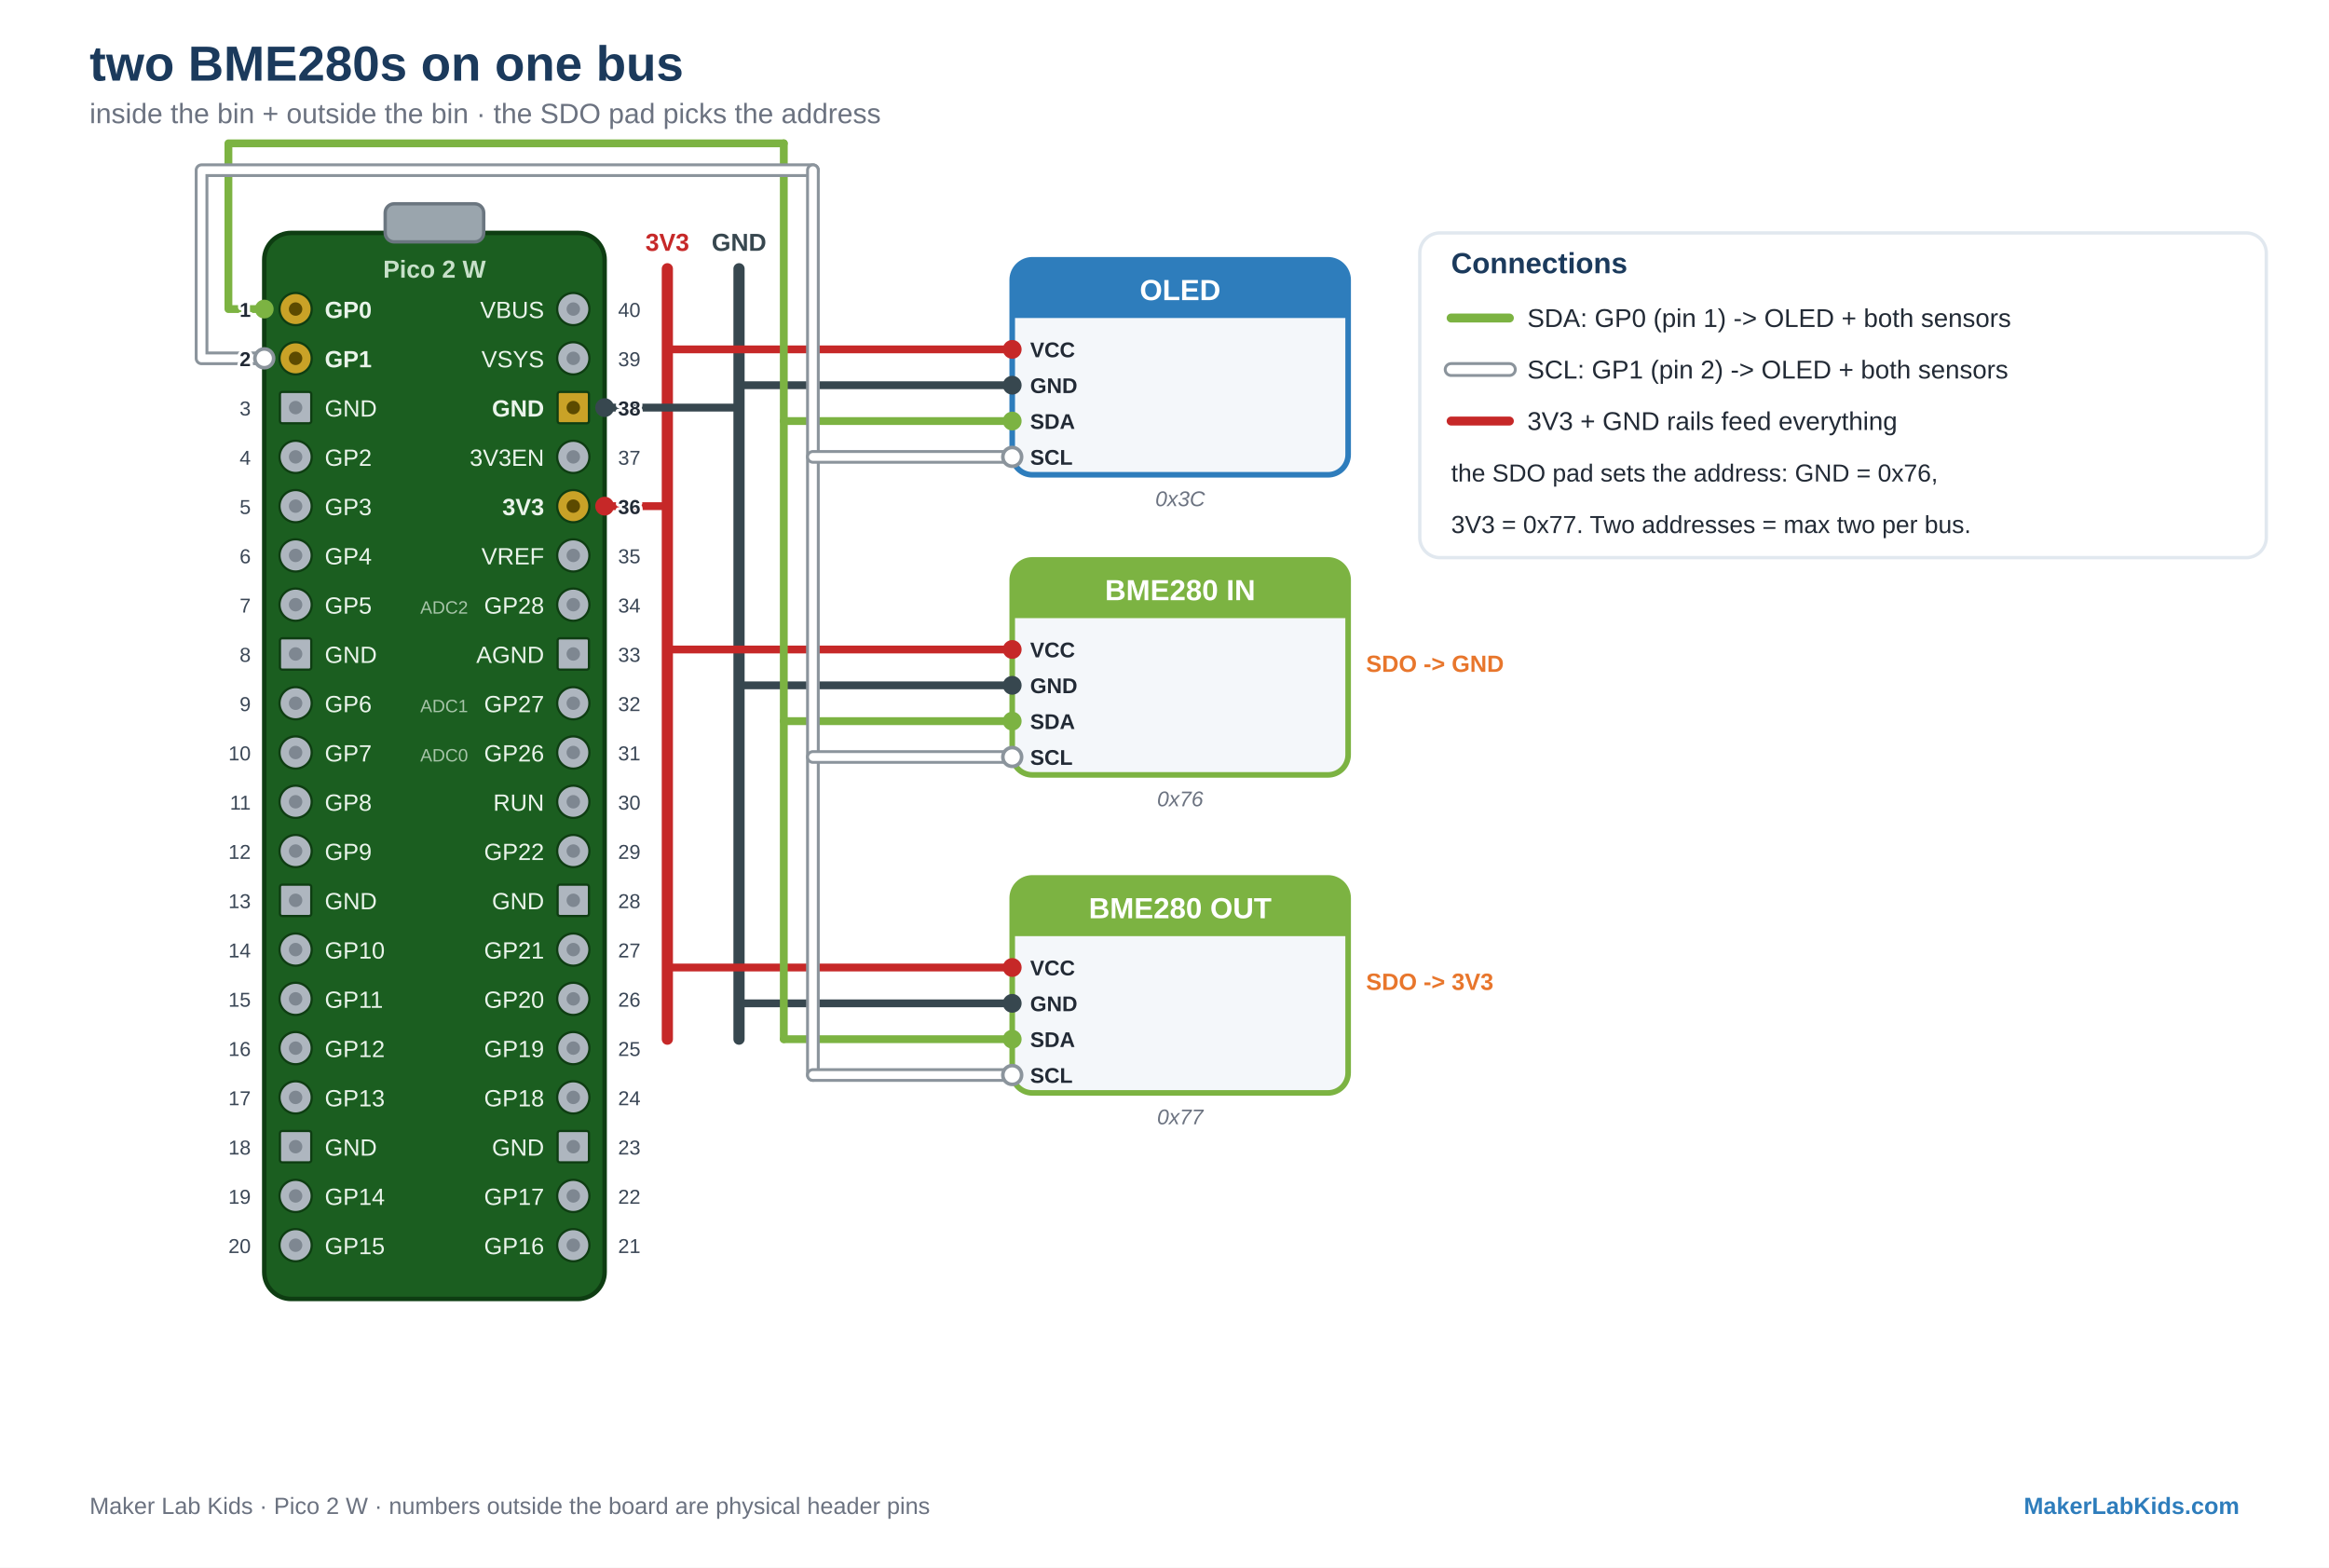
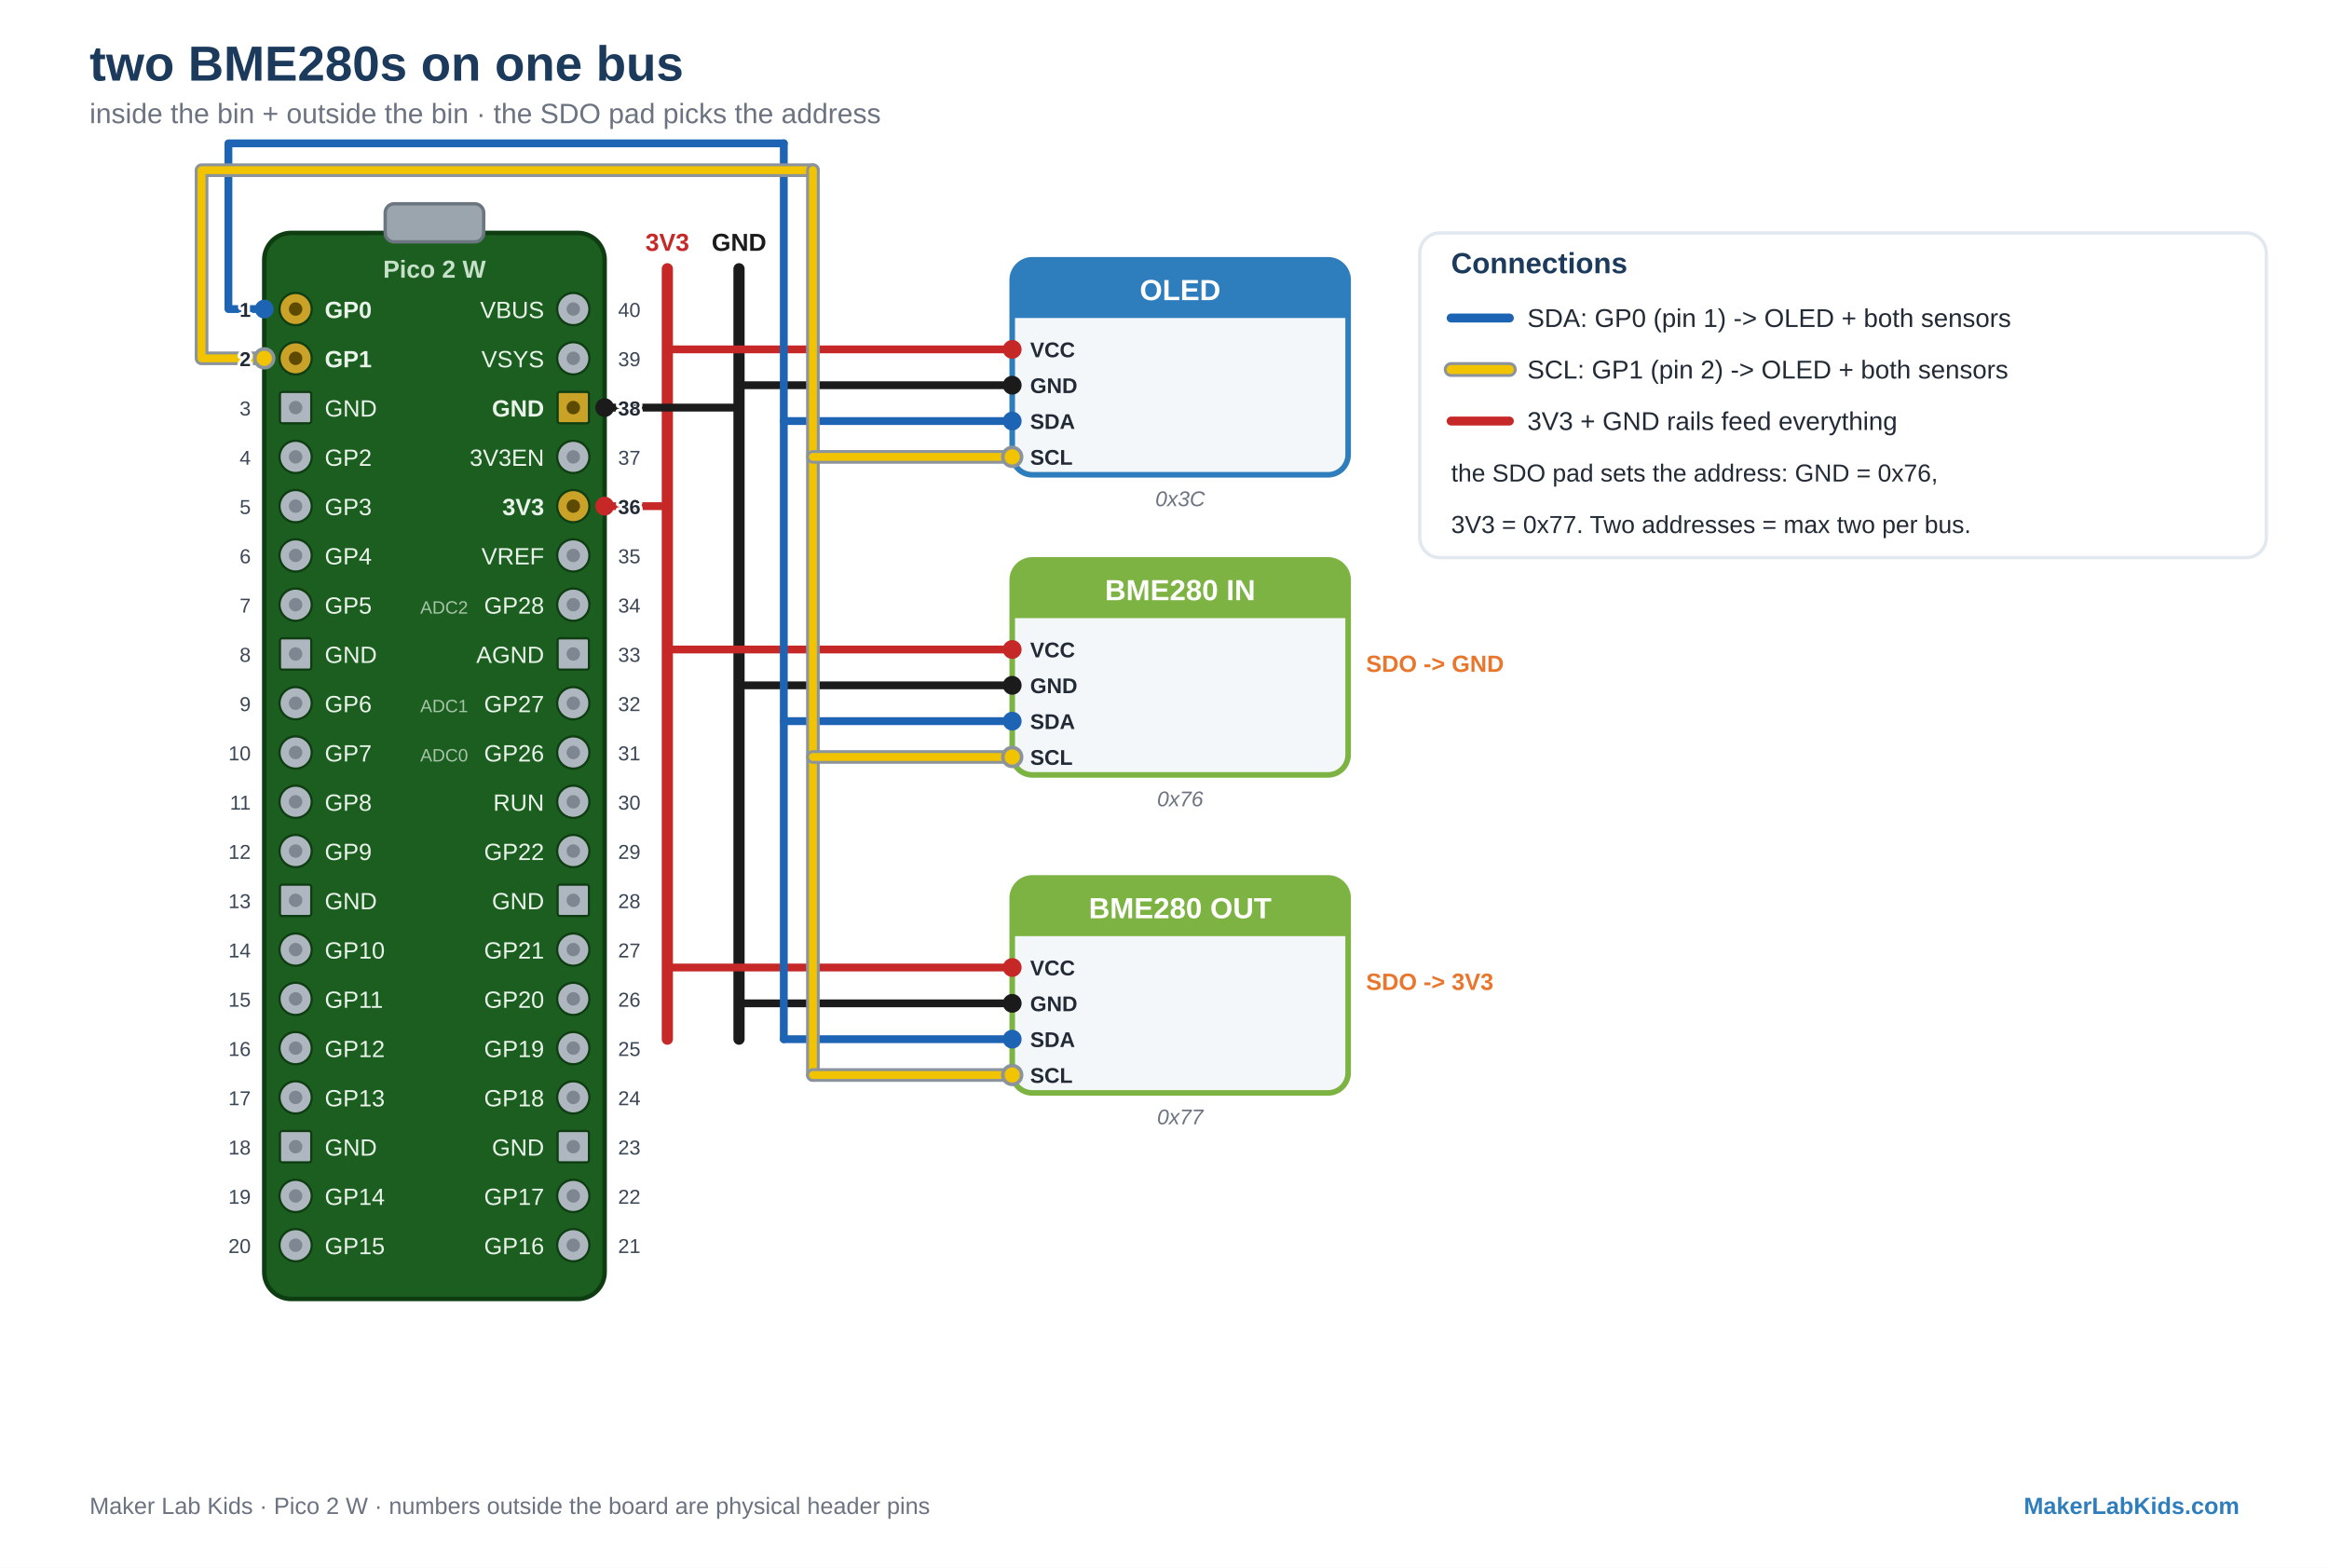
<svg xmlns="http://www.w3.org/2000/svg" viewBox="0 0 1040 700" font-family="Arial, Helvetica, sans-serif">
  <rect width="1040" height="700" fill="#FFFFFF" />
  <text x="40" y="36" font-family="Arial, Helvetica, sans-serif" font-size="22" fill="#1B3A5C" text-anchor="start" font-weight="bold">two BME280s on one bus</text>
  <text x="40" y="55" font-family="Arial, Helvetica, sans-serif" font-size="12.5" fill="#6B7280" text-anchor="start">inside the bin + outside the bin  ·  the SDO pad picks the address</text>
  <rect x="118" y="104" width="152" height="476" rx="12" fill="#1B5E20" stroke="#0E3D12" stroke-width="2" />
  <rect x="172" y="91" width="44" height="17" rx="4" fill="#9AA5AD" stroke="#6B7680" stroke-width="1.5" />
  <text x="194" y="124" font-family="Arial, Helvetica, sans-serif" font-size="11" fill="#C7E0C9" text-anchor="middle" font-weight="bold">Pico 2 W</text>
  <circle cx="132" cy="138" r="7.2" fill="#C9A227" stroke="#0E3D12" stroke-width="1" />
  <circle cx="132" cy="138" r="3" fill="#5C4A00" />
  <text x="145" y="142" font-family="Arial, Helvetica, sans-serif" font-size="10.5" fill="#EAF4EB" text-anchor="start" font-weight="bold">GP0</text>
  <circle cx="132" cy="160" r="7.2" fill="#C9A227" stroke="#0E3D12" stroke-width="1" />
  <circle cx="132" cy="160" r="3" fill="#5C4A00" />
  <text x="145" y="164" font-family="Arial, Helvetica, sans-serif" font-size="10.5" fill="#EAF4EB" text-anchor="start" font-weight="bold">GP1</text>
  <rect x="125" y="175" width="14" height="14" rx="1" fill="#AEB6BF" stroke="#0E3D12" stroke-width="1" />
  <circle cx="132" cy="182" r="3" fill="#7E8791" />
  <text x="145" y="186" font-family="Arial, Helvetica, sans-serif" font-size="10.5" fill="#EAF4EB" text-anchor="start">GND</text>
  <circle cx="132" cy="204" r="7.2" fill="#AEB6BF" stroke="#0E3D12" stroke-width="1" />
  <circle cx="132" cy="204" r="3" fill="#7E8791" />
  <text x="145" y="208" font-family="Arial, Helvetica, sans-serif" font-size="10.5" fill="#EAF4EB" text-anchor="start">GP2</text>
  <circle cx="132" cy="226" r="7.2" fill="#AEB6BF" stroke="#0E3D12" stroke-width="1" />
  <circle cx="132" cy="226" r="3" fill="#7E8791" />
  <text x="145" y="230" font-family="Arial, Helvetica, sans-serif" font-size="10.5" fill="#EAF4EB" text-anchor="start">GP3</text>
  <circle cx="132" cy="248" r="7.2" fill="#AEB6BF" stroke="#0E3D12" stroke-width="1" />
  <circle cx="132" cy="248" r="3" fill="#7E8791" />
  <text x="145" y="252" font-family="Arial, Helvetica, sans-serif" font-size="10.5" fill="#EAF4EB" text-anchor="start">GP4</text>
  <circle cx="132" cy="270" r="7.2" fill="#AEB6BF" stroke="#0E3D12" stroke-width="1" />
  <circle cx="132" cy="270" r="3" fill="#7E8791" />
  <text x="145" y="274" font-family="Arial, Helvetica, sans-serif" font-size="10.5" fill="#EAF4EB" text-anchor="start">GP5</text>
  <rect x="125" y="285" width="14" height="14" rx="1" fill="#AEB6BF" stroke="#0E3D12" stroke-width="1" />
  <circle cx="132" cy="292" r="3" fill="#7E8791" />
  <text x="145" y="296" font-family="Arial, Helvetica, sans-serif" font-size="10.5" fill="#EAF4EB" text-anchor="start">GND</text>
  <circle cx="132" cy="314" r="7.2" fill="#AEB6BF" stroke="#0E3D12" stroke-width="1" />
  <circle cx="132" cy="314" r="3" fill="#7E8791" />
  <text x="145" y="318" font-family="Arial, Helvetica, sans-serif" font-size="10.5" fill="#EAF4EB" text-anchor="start">GP6</text>
  <circle cx="132" cy="336" r="7.2" fill="#AEB6BF" stroke="#0E3D12" stroke-width="1" />
  <circle cx="132" cy="336" r="3" fill="#7E8791" />
  <text x="145" y="340" font-family="Arial, Helvetica, sans-serif" font-size="10.5" fill="#EAF4EB" text-anchor="start">GP7</text>
  <circle cx="132" cy="358" r="7.2" fill="#AEB6BF" stroke="#0E3D12" stroke-width="1" />
  <circle cx="132" cy="358" r="3" fill="#7E8791" />
  <text x="145" y="362" font-family="Arial, Helvetica, sans-serif" font-size="10.5" fill="#EAF4EB" text-anchor="start">GP8</text>
  <circle cx="132" cy="380" r="7.2" fill="#AEB6BF" stroke="#0E3D12" stroke-width="1" />
  <circle cx="132" cy="380" r="3" fill="#7E8791" />
  <text x="145" y="384" font-family="Arial, Helvetica, sans-serif" font-size="10.5" fill="#EAF4EB" text-anchor="start">GP9</text>
  <rect x="125" y="395" width="14" height="14" rx="1" fill="#AEB6BF" stroke="#0E3D12" stroke-width="1" />
  <circle cx="132" cy="402" r="3" fill="#7E8791" />
  <text x="145" y="406" font-family="Arial, Helvetica, sans-serif" font-size="10.5" fill="#EAF4EB" text-anchor="start">GND</text>
  <circle cx="132" cy="424" r="7.2" fill="#AEB6BF" stroke="#0E3D12" stroke-width="1" />
  <circle cx="132" cy="424" r="3" fill="#7E8791" />
  <text x="145" y="428" font-family="Arial, Helvetica, sans-serif" font-size="10.5" fill="#EAF4EB" text-anchor="start">GP10</text>
  <circle cx="132" cy="446" r="7.2" fill="#AEB6BF" stroke="#0E3D12" stroke-width="1" />
  <circle cx="132" cy="446" r="3" fill="#7E8791" />
  <text x="145" y="450" font-family="Arial, Helvetica, sans-serif" font-size="10.5" fill="#EAF4EB" text-anchor="start">GP11</text>
  <circle cx="132" cy="468" r="7.2" fill="#AEB6BF" stroke="#0E3D12" stroke-width="1" />
  <circle cx="132" cy="468" r="3" fill="#7E8791" />
  <text x="145" y="472" font-family="Arial, Helvetica, sans-serif" font-size="10.5" fill="#EAF4EB" text-anchor="start">GP12</text>
  <circle cx="132" cy="490" r="7.2" fill="#AEB6BF" stroke="#0E3D12" stroke-width="1" />
  <circle cx="132" cy="490" r="3" fill="#7E8791" />
  <text x="145" y="494" font-family="Arial, Helvetica, sans-serif" font-size="10.5" fill="#EAF4EB" text-anchor="start">GP13</text>
  <rect x="125" y="505" width="14" height="14" rx="1" fill="#AEB6BF" stroke="#0E3D12" stroke-width="1" />
  <circle cx="132" cy="512" r="3" fill="#7E8791" />
  <text x="145" y="516" font-family="Arial, Helvetica, sans-serif" font-size="10.5" fill="#EAF4EB" text-anchor="start">GND</text>
  <circle cx="132" cy="534" r="7.2" fill="#AEB6BF" stroke="#0E3D12" stroke-width="1" />
  <circle cx="132" cy="534" r="3" fill="#7E8791" />
  <text x="145" y="538" font-family="Arial, Helvetica, sans-serif" font-size="10.5" fill="#EAF4EB" text-anchor="start">GP14</text>
  <circle cx="132" cy="556" r="7.2" fill="#AEB6BF" stroke="#0E3D12" stroke-width="1" />
  <circle cx="132" cy="556" r="3" fill="#7E8791" />
  <text x="145" y="560" font-family="Arial, Helvetica, sans-serif" font-size="10.5" fill="#EAF4EB" text-anchor="start">GP15</text>
  <circle cx="256" cy="556" r="7.2" fill="#AEB6BF" stroke="#0E3D12" stroke-width="1" />
  <circle cx="256" cy="556" r="3" fill="#7E8791" />
  <text x="243" y="560" font-family="Arial, Helvetica, sans-serif" font-size="10.5" fill="#EAF4EB" text-anchor="end">GP16</text>
  <circle cx="256" cy="534" r="7.2" fill="#AEB6BF" stroke="#0E3D12" stroke-width="1" />
  <circle cx="256" cy="534" r="3" fill="#7E8791" />
  <text x="243" y="538" font-family="Arial, Helvetica, sans-serif" font-size="10.5" fill="#EAF4EB" text-anchor="end">GP17</text>
  <rect x="249" y="505" width="14" height="14" rx="1" fill="#AEB6BF" stroke="#0E3D12" stroke-width="1" />
  <circle cx="256" cy="512" r="3" fill="#7E8791" />
  <text x="243" y="516" font-family="Arial, Helvetica, sans-serif" font-size="10.5" fill="#EAF4EB" text-anchor="end">GND</text>
  <circle cx="256" cy="490" r="7.2" fill="#AEB6BF" stroke="#0E3D12" stroke-width="1" />
  <circle cx="256" cy="490" r="3" fill="#7E8791" />
  <text x="243" y="494" font-family="Arial, Helvetica, sans-serif" font-size="10.5" fill="#EAF4EB" text-anchor="end">GP18</text>
  <circle cx="256" cy="468" r="7.2" fill="#AEB6BF" stroke="#0E3D12" stroke-width="1" />
  <circle cx="256" cy="468" r="3" fill="#7E8791" />
  <text x="243" y="472" font-family="Arial, Helvetica, sans-serif" font-size="10.5" fill="#EAF4EB" text-anchor="end">GP19</text>
  <circle cx="256" cy="446" r="7.2" fill="#AEB6BF" stroke="#0E3D12" stroke-width="1" />
  <circle cx="256" cy="446" r="3" fill="#7E8791" />
  <text x="243" y="450" font-family="Arial, Helvetica, sans-serif" font-size="10.5" fill="#EAF4EB" text-anchor="end">GP20</text>
  <circle cx="256" cy="424" r="7.2" fill="#AEB6BF" stroke="#0E3D12" stroke-width="1" />
  <circle cx="256" cy="424" r="3" fill="#7E8791" />
  <text x="243" y="428" font-family="Arial, Helvetica, sans-serif" font-size="10.5" fill="#EAF4EB" text-anchor="end">GP21</text>
  <rect x="249" y="395" width="14" height="14" rx="1" fill="#AEB6BF" stroke="#0E3D12" stroke-width="1" />
  <circle cx="256" cy="402" r="3" fill="#7E8791" />
  <text x="243" y="406" font-family="Arial, Helvetica, sans-serif" font-size="10.5" fill="#EAF4EB" text-anchor="end">GND</text>
  <circle cx="256" cy="380" r="7.2" fill="#AEB6BF" stroke="#0E3D12" stroke-width="1" />
  <circle cx="256" cy="380" r="3" fill="#7E8791" />
  <text x="243" y="384" font-family="Arial, Helvetica, sans-serif" font-size="10.5" fill="#EAF4EB" text-anchor="end">GP22</text>
  <circle cx="256" cy="358" r="7.2" fill="#AEB6BF" stroke="#0E3D12" stroke-width="1" />
  <circle cx="256" cy="358" r="3" fill="#7E8791" />
  <text x="243" y="362" font-family="Arial, Helvetica, sans-serif" font-size="10.5" fill="#EAF4EB" text-anchor="end">RUN</text>
  <circle cx="256" cy="336" r="7.2" fill="#AEB6BF" stroke="#0E3D12" stroke-width="1" />
  <circle cx="256" cy="336" r="3" fill="#7E8791" />
  <text x="243" y="340" font-family="Arial, Helvetica, sans-serif" font-size="10.5" fill="#EAF4EB" text-anchor="end">GP26</text>
  <text x="209" y="340" font-family="Arial, Helvetica, sans-serif" font-size="8" fill="#A6C4A8" text-anchor="end">ADC0</text>
  <circle cx="256" cy="314" r="7.2" fill="#AEB6BF" stroke="#0E3D12" stroke-width="1" />
  <circle cx="256" cy="314" r="3" fill="#7E8791" />
  <text x="243" y="318" font-family="Arial, Helvetica, sans-serif" font-size="10.5" fill="#EAF4EB" text-anchor="end">GP27</text>
  <text x="209" y="318" font-family="Arial, Helvetica, sans-serif" font-size="8" fill="#A6C4A8" text-anchor="end">ADC1</text>
  <rect x="249" y="285" width="14" height="14" rx="1" fill="#AEB6BF" stroke="#0E3D12" stroke-width="1" />
  <circle cx="256" cy="292" r="3" fill="#7E8791" />
  <text x="243" y="296" font-family="Arial, Helvetica, sans-serif" font-size="10.5" fill="#EAF4EB" text-anchor="end">AGND</text>
  <circle cx="256" cy="270" r="7.2" fill="#AEB6BF" stroke="#0E3D12" stroke-width="1" />
  <circle cx="256" cy="270" r="3" fill="#7E8791" />
  <text x="243" y="274" font-family="Arial, Helvetica, sans-serif" font-size="10.5" fill="#EAF4EB" text-anchor="end">GP28</text>
  <text x="209" y="274" font-family="Arial, Helvetica, sans-serif" font-size="8" fill="#A6C4A8" text-anchor="end">ADC2</text>
  <circle cx="256" cy="248" r="7.2" fill="#AEB6BF" stroke="#0E3D12" stroke-width="1" />
  <circle cx="256" cy="248" r="3" fill="#7E8791" />
  <text x="243" y="252" font-family="Arial, Helvetica, sans-serif" font-size="10.5" fill="#EAF4EB" text-anchor="end">VREF</text>
  <circle cx="256" cy="226" r="7.2" fill="#C9A227" stroke="#0E3D12" stroke-width="1" />
  <circle cx="256" cy="226" r="3" fill="#5C4A00" />
  <text x="243" y="230" font-family="Arial, Helvetica, sans-serif" font-size="10.5" fill="#EAF4EB" text-anchor="end" font-weight="bold">3V3</text>
  <circle cx="256" cy="204" r="7.2" fill="#AEB6BF" stroke="#0E3D12" stroke-width="1" />
  <circle cx="256" cy="204" r="3" fill="#7E8791" />
  <text x="243" y="208" font-family="Arial, Helvetica, sans-serif" font-size="10.5" fill="#EAF4EB" text-anchor="end">3V3EN</text>
  <rect x="249" y="175" width="14" height="14" rx="1" fill="#C9A227" stroke="#0E3D12" stroke-width="1" />
  <circle cx="256" cy="182" r="3" fill="#5C4A00" />
  <text x="243" y="186" font-family="Arial, Helvetica, sans-serif" font-size="10.5" fill="#EAF4EB" text-anchor="end" font-weight="bold">GND</text>
  <circle cx="256" cy="160" r="7.2" fill="#AEB6BF" stroke="#0E3D12" stroke-width="1" />
  <circle cx="256" cy="160" r="3" fill="#7E8791" />
  <text x="243" y="164" font-family="Arial, Helvetica, sans-serif" font-size="10.5" fill="#EAF4EB" text-anchor="end">VSYS</text>
  <circle cx="256" cy="138" r="7.2" fill="#AEB6BF" stroke="#0E3D12" stroke-width="1" />
  <circle cx="256" cy="138" r="3" fill="#7E8791" />
  <text x="243" y="142" font-family="Arial, Helvetica, sans-serif" font-size="10.5" fill="#EAF4EB" text-anchor="end">VBUS</text>
  <path d="M298 120 L298 464" fill="none" stroke="#C62828" stroke-width="5" stroke-linejoin="round" stroke-linecap="round" />
-   <path d="M330 120 L330 464" fill="none" stroke="#37474F" stroke-width="5" stroke-linejoin="round" stroke-linecap="round" />
+   <path d="M330 120 L330 464" fill="none" stroke="#1B1B1B" stroke-width="5" stroke-linejoin="round" stroke-linecap="round" />
  <text x="298" y="112" font-family="Arial, Helvetica, sans-serif" font-size="11" fill="#C62828" text-anchor="middle" font-weight="bold">3V3</text>
-   <text x="330" y="112" font-family="Arial, Helvetica, sans-serif" font-size="11" fill="#37474F" text-anchor="middle" font-weight="bold">GND</text>
+   <text x="330" y="112" font-family="Arial, Helvetica, sans-serif" font-size="11" fill="#1B1B1B" text-anchor="middle" font-weight="bold">GND</text>
  <path d="M270 226 L298 226" fill="none" stroke="#C62828" stroke-width="3.5" stroke-linejoin="round" stroke-linecap="round" />
  <circle cx="270" cy="226" r="4.2" fill="#C62828" />
-   <path d="M270 182 L330 182" fill="none" stroke="#37474F" stroke-width="3.5" stroke-linejoin="round" stroke-linecap="round" />
-   <circle cx="270" cy="182" r="4.2" fill="#37474F" />
+   <path d="M270 182 L330 182" fill="none" stroke="#1B1B1B" stroke-width="3.5" stroke-linejoin="round" stroke-linecap="round" />
+   <circle cx="270" cy="182" r="4.2" fill="#1B1B1B" />
  <rect x="452" y="116" width="150" height="96" rx="9" fill="#F4F7FA" stroke="#2E7DBC" stroke-width="2.5" />
  <path d="M452 125 q0 -9 9 -9 h132 q9 0 9 9 v17 h-150 z" fill="#2E7DBC" />
  <text x="527" y="134" font-family="Arial, Helvetica, sans-serif" font-size="13" fill="#FFFFFF" text-anchor="middle" font-weight="bold">OLED</text>
  <text x="527" y="226" font-family="Arial, Helvetica, sans-serif" font-size="9.5" fill="#6B7280" text-anchor="middle" font-style="italic">0x3C</text>
  <text x="460" y="159.5" font-family="Arial, Helvetica, sans-serif" font-size="9.5" fill="#222A35" text-anchor="start" font-weight="bold">VCC</text>
  <text x="460" y="175.5" font-family="Arial, Helvetica, sans-serif" font-size="9.5" fill="#222A35" text-anchor="start" font-weight="bold">GND</text>
  <text x="460" y="191.5" font-family="Arial, Helvetica, sans-serif" font-size="9.5" fill="#222A35" text-anchor="start" font-weight="bold">SDA</text>
  <text x="460" y="207.5" font-family="Arial, Helvetica, sans-serif" font-size="9.5" fill="#222A35" text-anchor="start" font-weight="bold">SCL</text>
  <rect x="452" y="250" width="150" height="96" rx="9" fill="#F4F7FA" stroke="#7CB342" stroke-width="2.5" />
  <path d="M452 259 q0 -9 9 -9 h132 q9 0 9 9 v17 h-150 z" fill="#7CB342" />
  <text x="527" y="268" font-family="Arial, Helvetica, sans-serif" font-size="13" fill="#FFFFFF" text-anchor="middle" font-weight="bold">BME280  IN</text>
  <text x="527" y="360" font-family="Arial, Helvetica, sans-serif" font-size="9.5" fill="#6B7280" text-anchor="middle" font-style="italic">0x76</text>
  <text x="460" y="293.5" font-family="Arial, Helvetica, sans-serif" font-size="9.5" fill="#222A35" text-anchor="start" font-weight="bold">VCC</text>
  <text x="460" y="309.5" font-family="Arial, Helvetica, sans-serif" font-size="9.5" fill="#222A35" text-anchor="start" font-weight="bold">GND</text>
  <text x="460" y="325.5" font-family="Arial, Helvetica, sans-serif" font-size="9.5" fill="#222A35" text-anchor="start" font-weight="bold">SDA</text>
  <text x="460" y="341.5" font-family="Arial, Helvetica, sans-serif" font-size="9.5" fill="#222A35" text-anchor="start" font-weight="bold">SCL</text>
  <text x="610" y="300" font-family="Arial, Helvetica, sans-serif" font-size="10.5" fill="#E8762C" text-anchor="start" font-weight="bold">SDO -&gt; GND</text>
  <rect x="452" y="392" width="150" height="96" rx="9" fill="#F4F7FA" stroke="#7CB342" stroke-width="2.5" />
  <path d="M452 401 q0 -9 9 -9 h132 q9 0 9 9 v17 h-150 z" fill="#7CB342" />
  <text x="527" y="410" font-family="Arial, Helvetica, sans-serif" font-size="13" fill="#FFFFFF" text-anchor="middle" font-weight="bold">BME280  OUT</text>
  <text x="527" y="502" font-family="Arial, Helvetica, sans-serif" font-size="9.5" fill="#6B7280" text-anchor="middle" font-style="italic">0x77</text>
  <text x="460" y="435.5" font-family="Arial, Helvetica, sans-serif" font-size="9.5" fill="#222A35" text-anchor="start" font-weight="bold">VCC</text>
  <text x="460" y="451.5" font-family="Arial, Helvetica, sans-serif" font-size="9.5" fill="#222A35" text-anchor="start" font-weight="bold">GND</text>
  <text x="460" y="467.5" font-family="Arial, Helvetica, sans-serif" font-size="9.5" fill="#222A35" text-anchor="start" font-weight="bold">SDA</text>
  <text x="460" y="483.5" font-family="Arial, Helvetica, sans-serif" font-size="9.5" fill="#222A35" text-anchor="start" font-weight="bold">SCL</text>
  <text x="610" y="442" font-family="Arial, Helvetica, sans-serif" font-size="10.5" fill="#E8762C" text-anchor="start" font-weight="bold">SDO -&gt; 3V3</text>
  <path d="M298 156 L452 156" fill="none" stroke="#C62828" stroke-width="3.5" stroke-linejoin="round" stroke-linecap="round" />
  <circle cx="452" cy="156" r="4.2" fill="#C62828" />
-   <path d="M330 172 L452 172" fill="none" stroke="#37474F" stroke-width="3.5" stroke-linejoin="round" stroke-linecap="round" />
-   <circle cx="452" cy="172" r="4.2" fill="#37474F" />
+   <path d="M330 172 L452 172" fill="none" stroke="#1B1B1B" stroke-width="3.5" stroke-linejoin="round" stroke-linecap="round" />
+   <circle cx="452" cy="172" r="4.2" fill="#1B1B1B" />
  <path d="M298 290 L452 290" fill="none" stroke="#C62828" stroke-width="3.5" stroke-linejoin="round" stroke-linecap="round" />
  <circle cx="452" cy="290" r="4.2" fill="#C62828" />
-   <path d="M330 306 L452 306" fill="none" stroke="#37474F" stroke-width="3.5" stroke-linejoin="round" stroke-linecap="round" />
-   <circle cx="452" cy="306" r="4.2" fill="#37474F" />
+   <path d="M330 306 L452 306" fill="none" stroke="#1B1B1B" stroke-width="3.5" stroke-linejoin="round" stroke-linecap="round" />
+   <circle cx="452" cy="306" r="4.2" fill="#1B1B1B" />
  <path d="M298 432 L452 432" fill="none" stroke="#C62828" stroke-width="3.5" stroke-linejoin="round" stroke-linecap="round" />
  <circle cx="452" cy="432" r="4.2" fill="#C62828" />
-   <path d="M330 448 L452 448" fill="none" stroke="#37474F" stroke-width="3.5" stroke-linejoin="round" stroke-linecap="round" />
-   <circle cx="452" cy="448" r="4.2" fill="#37474F" />
-   <path d="M118 138 L102 138 L102 64 L350 64" fill="none" stroke="#7CB342" stroke-width="3.5" stroke-linejoin="round" stroke-linecap="round" />
-   <circle cx="118" cy="138" r="4.2" fill="#7CB342" />
-   <path d="M350 64 L350 464" fill="none" stroke="#7CB342" stroke-width="3.5" stroke-linejoin="round" stroke-linecap="round" />
-   <path d="M350 188 L452 188" fill="none" stroke="#7CB342" stroke-width="3.5" stroke-linejoin="round" stroke-linecap="round" />
-   <circle cx="452" cy="188" r="4.2" fill="#7CB342" />
-   <path d="M350 322 L452 322" fill="none" stroke="#7CB342" stroke-width="3.5" stroke-linejoin="round" stroke-linecap="round" />
-   <circle cx="452" cy="322" r="4.2" fill="#7CB342" />
-   <path d="M350 464 L452 464" fill="none" stroke="#7CB342" stroke-width="3.5" stroke-linejoin="round" stroke-linecap="round" />
-   <circle cx="452" cy="464" r="4.2" fill="#7CB342" />
+   <path d="M330 448 L452 448" fill="none" stroke="#1B1B1B" stroke-width="3.5" stroke-linejoin="round" stroke-linecap="round" />
+   <circle cx="452" cy="448" r="4.2" fill="#1B1B1B" />
+   <path d="M118 138 L102 138 L102 64 L350 64" fill="none" stroke="#1E64B4" stroke-width="3.5" stroke-linejoin="round" stroke-linecap="round" />
+   <circle cx="118" cy="138" r="4.2" fill="#1E64B4" />
+   <path d="M350 64 L350 464" fill="none" stroke="#1E64B4" stroke-width="3.5" stroke-linejoin="round" stroke-linecap="round" />
+   <path d="M350 188 L452 188" fill="none" stroke="#1E64B4" stroke-width="3.5" stroke-linejoin="round" stroke-linecap="round" />
+   <circle cx="452" cy="188" r="4.2" fill="#1E64B4" />
+   <path d="M350 322 L452 322" fill="none" stroke="#1E64B4" stroke-width="3.5" stroke-linejoin="round" stroke-linecap="round" />
+   <circle cx="452" cy="322" r="4.2" fill="#1E64B4" />
+   <path d="M350 464 L452 464" fill="none" stroke="#1E64B4" stroke-width="3.5" stroke-linejoin="round" stroke-linecap="round" />
+   <circle cx="452" cy="464" r="4.2" fill="#1E64B4" />
  <path d="M118 160 L90 160 L90 76 L363 76" fill="none" stroke="#8B949C" stroke-width="6.1" stroke-linejoin="round" stroke-linecap="round" />
-   <path d="M118 160 L90 160 L90 76 L363 76" fill="none" stroke="#FFFFFF" stroke-width="3.5" stroke-linejoin="round" stroke-linecap="round" />
-   <circle cx="118" cy="160" r="4.2" fill="#FFFFFF" stroke="#8B949C" stroke-width="1.6" />
+   <path d="M118 160 L90 160 L90 76 L363 76" fill="none" stroke="#F2C400" stroke-width="3.5" stroke-linejoin="round" stroke-linecap="round" />
+   <circle cx="118" cy="160" r="4.2" fill="#F2C400" stroke="#8B949C" stroke-width="1.6" />
  <path d="M363 76 L363 480" fill="none" stroke="#8B949C" stroke-width="6.1" stroke-linejoin="round" stroke-linecap="round" />
-   <path d="M363 76 L363 480" fill="none" stroke="#FFFFFF" stroke-width="3.5" stroke-linejoin="round" stroke-linecap="round" />
+   <path d="M363 76 L363 480" fill="none" stroke="#F2C400" stroke-width="3.5" stroke-linejoin="round" stroke-linecap="round" />
  <path d="M363 204 L452 204" fill="none" stroke="#8B949C" stroke-width="6.1" stroke-linejoin="round" stroke-linecap="round" />
-   <path d="M363 204 L452 204" fill="none" stroke="#FFFFFF" stroke-width="3.5" stroke-linejoin="round" stroke-linecap="round" />
-   <circle cx="452" cy="204" r="4.2" fill="#FFFFFF" stroke="#8B949C" stroke-width="1.6" />
+   <path d="M363 204 L452 204" fill="none" stroke="#F2C400" stroke-width="3.5" stroke-linejoin="round" stroke-linecap="round" />
+   <circle cx="452" cy="204" r="4.2" fill="#F2C400" stroke="#8B949C" stroke-width="1.6" />
  <path d="M363 338 L452 338" fill="none" stroke="#8B949C" stroke-width="6.1" stroke-linejoin="round" stroke-linecap="round" />
-   <path d="M363 338 L452 338" fill="none" stroke="#FFFFFF" stroke-width="3.5" stroke-linejoin="round" stroke-linecap="round" />
-   <circle cx="452" cy="338" r="4.2" fill="#FFFFFF" stroke="#8B949C" stroke-width="1.6" />
+   <path d="M363 338 L452 338" fill="none" stroke="#F2C400" stroke-width="3.5" stroke-linejoin="round" stroke-linecap="round" />
+   <circle cx="452" cy="338" r="4.2" fill="#F2C400" stroke="#8B949C" stroke-width="1.6" />
  <path d="M363 480 L452 480" fill="none" stroke="#8B949C" stroke-width="6.1" stroke-linejoin="round" stroke-linecap="round" />
-   <path d="M363 480 L452 480" fill="none" stroke="#FFFFFF" stroke-width="3.5" stroke-linejoin="round" stroke-linecap="round" />
-   <circle cx="452" cy="480" r="4.2" fill="#FFFFFF" stroke="#8B949C" stroke-width="1.6" />
+   <path d="M363 480 L452 480" fill="none" stroke="#F2C400" stroke-width="3.5" stroke-linejoin="round" stroke-linecap="round" />
+   <circle cx="452" cy="480" r="4.2" fill="#F2C400" stroke="#8B949C" stroke-width="1.6" />
  <text x="112" y="141.5" font-family="Arial, Helvetica, sans-serif" font-size="9" fill="#222A35" text-anchor="end" font-weight="bold" stroke="#FFFFFF" stroke-width="2.6" paint-order="stroke" stroke-linejoin="round">1</text>
  <text x="112" y="163.5" font-family="Arial, Helvetica, sans-serif" font-size="9" fill="#222A35" text-anchor="end" font-weight="bold" stroke="#FFFFFF" stroke-width="2.6" paint-order="stroke" stroke-linejoin="round">2</text>
  <text x="112" y="185.5" font-family="Arial, Helvetica, sans-serif" font-size="9" fill="#3B4756" text-anchor="end" stroke="#FFFFFF" stroke-width="2.6" paint-order="stroke" stroke-linejoin="round">3</text>
  <text x="112" y="207.5" font-family="Arial, Helvetica, sans-serif" font-size="9" fill="#3B4756" text-anchor="end" stroke="#FFFFFF" stroke-width="2.6" paint-order="stroke" stroke-linejoin="round">4</text>
  <text x="112" y="229.5" font-family="Arial, Helvetica, sans-serif" font-size="9" fill="#3B4756" text-anchor="end" stroke="#FFFFFF" stroke-width="2.6" paint-order="stroke" stroke-linejoin="round">5</text>
  <text x="112" y="251.5" font-family="Arial, Helvetica, sans-serif" font-size="9" fill="#3B4756" text-anchor="end" stroke="#FFFFFF" stroke-width="2.6" paint-order="stroke" stroke-linejoin="round">6</text>
  <text x="112" y="273.5" font-family="Arial, Helvetica, sans-serif" font-size="9" fill="#3B4756" text-anchor="end" stroke="#FFFFFF" stroke-width="2.6" paint-order="stroke" stroke-linejoin="round">7</text>
  <text x="112" y="295.5" font-family="Arial, Helvetica, sans-serif" font-size="9" fill="#3B4756" text-anchor="end" stroke="#FFFFFF" stroke-width="2.6" paint-order="stroke" stroke-linejoin="round">8</text>
  <text x="112" y="317.5" font-family="Arial, Helvetica, sans-serif" font-size="9" fill="#3B4756" text-anchor="end" stroke="#FFFFFF" stroke-width="2.6" paint-order="stroke" stroke-linejoin="round">9</text>
  <text x="112" y="339.5" font-family="Arial, Helvetica, sans-serif" font-size="9" fill="#3B4756" text-anchor="end" stroke="#FFFFFF" stroke-width="2.6" paint-order="stroke" stroke-linejoin="round">10</text>
  <text x="112" y="361.5" font-family="Arial, Helvetica, sans-serif" font-size="9" fill="#3B4756" text-anchor="end" stroke="#FFFFFF" stroke-width="2.6" paint-order="stroke" stroke-linejoin="round">11</text>
  <text x="112" y="383.5" font-family="Arial, Helvetica, sans-serif" font-size="9" fill="#3B4756" text-anchor="end" stroke="#FFFFFF" stroke-width="2.6" paint-order="stroke" stroke-linejoin="round">12</text>
  <text x="112" y="405.5" font-family="Arial, Helvetica, sans-serif" font-size="9" fill="#3B4756" text-anchor="end" stroke="#FFFFFF" stroke-width="2.6" paint-order="stroke" stroke-linejoin="round">13</text>
  <text x="112" y="427.5" font-family="Arial, Helvetica, sans-serif" font-size="9" fill="#3B4756" text-anchor="end" stroke="#FFFFFF" stroke-width="2.6" paint-order="stroke" stroke-linejoin="round">14</text>
  <text x="112" y="449.5" font-family="Arial, Helvetica, sans-serif" font-size="9" fill="#3B4756" text-anchor="end" stroke="#FFFFFF" stroke-width="2.6" paint-order="stroke" stroke-linejoin="round">15</text>
  <text x="112" y="471.5" font-family="Arial, Helvetica, sans-serif" font-size="9" fill="#3B4756" text-anchor="end" stroke="#FFFFFF" stroke-width="2.6" paint-order="stroke" stroke-linejoin="round">16</text>
  <text x="112" y="493.5" font-family="Arial, Helvetica, sans-serif" font-size="9" fill="#3B4756" text-anchor="end" stroke="#FFFFFF" stroke-width="2.6" paint-order="stroke" stroke-linejoin="round">17</text>
  <text x="112" y="515.5" font-family="Arial, Helvetica, sans-serif" font-size="9" fill="#3B4756" text-anchor="end" stroke="#FFFFFF" stroke-width="2.6" paint-order="stroke" stroke-linejoin="round">18</text>
  <text x="112" y="537.5" font-family="Arial, Helvetica, sans-serif" font-size="9" fill="#3B4756" text-anchor="end" stroke="#FFFFFF" stroke-width="2.6" paint-order="stroke" stroke-linejoin="round">19</text>
  <text x="112" y="559.5" font-family="Arial, Helvetica, sans-serif" font-size="9" fill="#3B4756" text-anchor="end" stroke="#FFFFFF" stroke-width="2.6" paint-order="stroke" stroke-linejoin="round">20</text>
  <text x="276" y="559.5" font-family="Arial, Helvetica, sans-serif" font-size="9" fill="#3B4756" text-anchor="start" stroke="#FFFFFF" stroke-width="2.6" paint-order="stroke" stroke-linejoin="round">21</text>
  <text x="276" y="537.5" font-family="Arial, Helvetica, sans-serif" font-size="9" fill="#3B4756" text-anchor="start" stroke="#FFFFFF" stroke-width="2.6" paint-order="stroke" stroke-linejoin="round">22</text>
  <text x="276" y="515.5" font-family="Arial, Helvetica, sans-serif" font-size="9" fill="#3B4756" text-anchor="start" stroke="#FFFFFF" stroke-width="2.6" paint-order="stroke" stroke-linejoin="round">23</text>
  <text x="276" y="493.5" font-family="Arial, Helvetica, sans-serif" font-size="9" fill="#3B4756" text-anchor="start" stroke="#FFFFFF" stroke-width="2.6" paint-order="stroke" stroke-linejoin="round">24</text>
  <text x="276" y="471.5" font-family="Arial, Helvetica, sans-serif" font-size="9" fill="#3B4756" text-anchor="start" stroke="#FFFFFF" stroke-width="2.6" paint-order="stroke" stroke-linejoin="round">25</text>
  <text x="276" y="449.5" font-family="Arial, Helvetica, sans-serif" font-size="9" fill="#3B4756" text-anchor="start" stroke="#FFFFFF" stroke-width="2.6" paint-order="stroke" stroke-linejoin="round">26</text>
  <text x="276" y="427.5" font-family="Arial, Helvetica, sans-serif" font-size="9" fill="#3B4756" text-anchor="start" stroke="#FFFFFF" stroke-width="2.6" paint-order="stroke" stroke-linejoin="round">27</text>
  <text x="276" y="405.5" font-family="Arial, Helvetica, sans-serif" font-size="9" fill="#3B4756" text-anchor="start" stroke="#FFFFFF" stroke-width="2.6" paint-order="stroke" stroke-linejoin="round">28</text>
  <text x="276" y="383.5" font-family="Arial, Helvetica, sans-serif" font-size="9" fill="#3B4756" text-anchor="start" stroke="#FFFFFF" stroke-width="2.6" paint-order="stroke" stroke-linejoin="round">29</text>
  <text x="276" y="361.5" font-family="Arial, Helvetica, sans-serif" font-size="9" fill="#3B4756" text-anchor="start" stroke="#FFFFFF" stroke-width="2.6" paint-order="stroke" stroke-linejoin="round">30</text>
  <text x="276" y="339.5" font-family="Arial, Helvetica, sans-serif" font-size="9" fill="#3B4756" text-anchor="start" stroke="#FFFFFF" stroke-width="2.6" paint-order="stroke" stroke-linejoin="round">31</text>
  <text x="276" y="317.5" font-family="Arial, Helvetica, sans-serif" font-size="9" fill="#3B4756" text-anchor="start" stroke="#FFFFFF" stroke-width="2.6" paint-order="stroke" stroke-linejoin="round">32</text>
  <text x="276" y="295.5" font-family="Arial, Helvetica, sans-serif" font-size="9" fill="#3B4756" text-anchor="start" stroke="#FFFFFF" stroke-width="2.6" paint-order="stroke" stroke-linejoin="round">33</text>
  <text x="276" y="273.5" font-family="Arial, Helvetica, sans-serif" font-size="9" fill="#3B4756" text-anchor="start" stroke="#FFFFFF" stroke-width="2.6" paint-order="stroke" stroke-linejoin="round">34</text>
  <text x="276" y="251.5" font-family="Arial, Helvetica, sans-serif" font-size="9" fill="#3B4756" text-anchor="start" stroke="#FFFFFF" stroke-width="2.6" paint-order="stroke" stroke-linejoin="round">35</text>
  <text x="276" y="229.5" font-family="Arial, Helvetica, sans-serif" font-size="9" fill="#222A35" text-anchor="start" font-weight="bold" stroke="#FFFFFF" stroke-width="2.6" paint-order="stroke" stroke-linejoin="round">36</text>
  <text x="276" y="207.5" font-family="Arial, Helvetica, sans-serif" font-size="9" fill="#3B4756" text-anchor="start" stroke="#FFFFFF" stroke-width="2.6" paint-order="stroke" stroke-linejoin="round">37</text>
  <text x="276" y="185.5" font-family="Arial, Helvetica, sans-serif" font-size="9" fill="#222A35" text-anchor="start" font-weight="bold" stroke="#FFFFFF" stroke-width="2.6" paint-order="stroke" stroke-linejoin="round">38</text>
  <text x="276" y="163.5" font-family="Arial, Helvetica, sans-serif" font-size="9" fill="#3B4756" text-anchor="start" stroke="#FFFFFF" stroke-width="2.6" paint-order="stroke" stroke-linejoin="round">39</text>
  <text x="276" y="141.5" font-family="Arial, Helvetica, sans-serif" font-size="9" fill="#3B4756" text-anchor="start" stroke="#FFFFFF" stroke-width="2.6" paint-order="stroke" stroke-linejoin="round">40</text>
  <rect x="634" y="104" width="378" height="145" rx="9" fill="#FFFFFF" stroke="#E1E8EF" stroke-width="1.5" />
  <text x="648" y="122" font-family="Arial, Helvetica, sans-serif" font-size="13" fill="#1B3A5C" text-anchor="start" font-weight="bold">Connections</text>
-   <line x1="648" y1="142" x2="674" y2="142" stroke="#7CB342" stroke-width="4" stroke-linecap="round" />
+   <line x1="648" y1="142" x2="674" y2="142" stroke="#1E64B4" stroke-width="4" stroke-linecap="round" />
  <text x="682" y="146" font-family="Arial, Helvetica, sans-serif" font-size="11.5" fill="#222A35" text-anchor="start">SDA: GP0 (pin 1) -&gt; OLED + both sensors</text>
  <line x1="648" y1="165" x2="674" y2="165" stroke="#8B949C" stroke-width="6.6" stroke-linecap="round" />
-   <line x1="648" y1="165" x2="674" y2="165" stroke="#FFFFFF" stroke-width="4" stroke-linecap="round" />
+   <line x1="648" y1="165" x2="674" y2="165" stroke="#F2C400" stroke-width="4" stroke-linecap="round" />
  <text x="682" y="169" font-family="Arial, Helvetica, sans-serif" font-size="11.5" fill="#222A35" text-anchor="start">SCL: GP1 (pin 2) -&gt; OLED + both sensors</text>
  <line x1="648" y1="188" x2="674" y2="188" stroke="#C62828" stroke-width="4" stroke-linecap="round" />
  <text x="682" y="192" font-family="Arial, Helvetica, sans-serif" font-size="11.5" fill="#222A35" text-anchor="start">3V3 + GND rails feed everything</text>
  <text x="648" y="215" font-family="Arial, Helvetica, sans-serif" font-size="11" fill="#222A35" text-anchor="start">the SDO pad sets the address: GND = 0x76,</text>
  <text x="648" y="238" font-family="Arial, Helvetica, sans-serif" font-size="11" fill="#222A35" text-anchor="start">3V3 = 0x77. Two addresses = max two per bus.</text>
  <text x="40" y="676" font-family="Arial, Helvetica, sans-serif" font-size="10.5" fill="#6B7280" text-anchor="start">Maker Lab Kids  ·  Pico 2 W  ·  numbers outside the board are physical header pins</text>
  <text x="1000" y="676" font-family="Arial, Helvetica, sans-serif" font-size="10.5" fill="#2E7DBC" text-anchor="end" font-weight="bold">MakerLabKids.com</text>
</svg>
